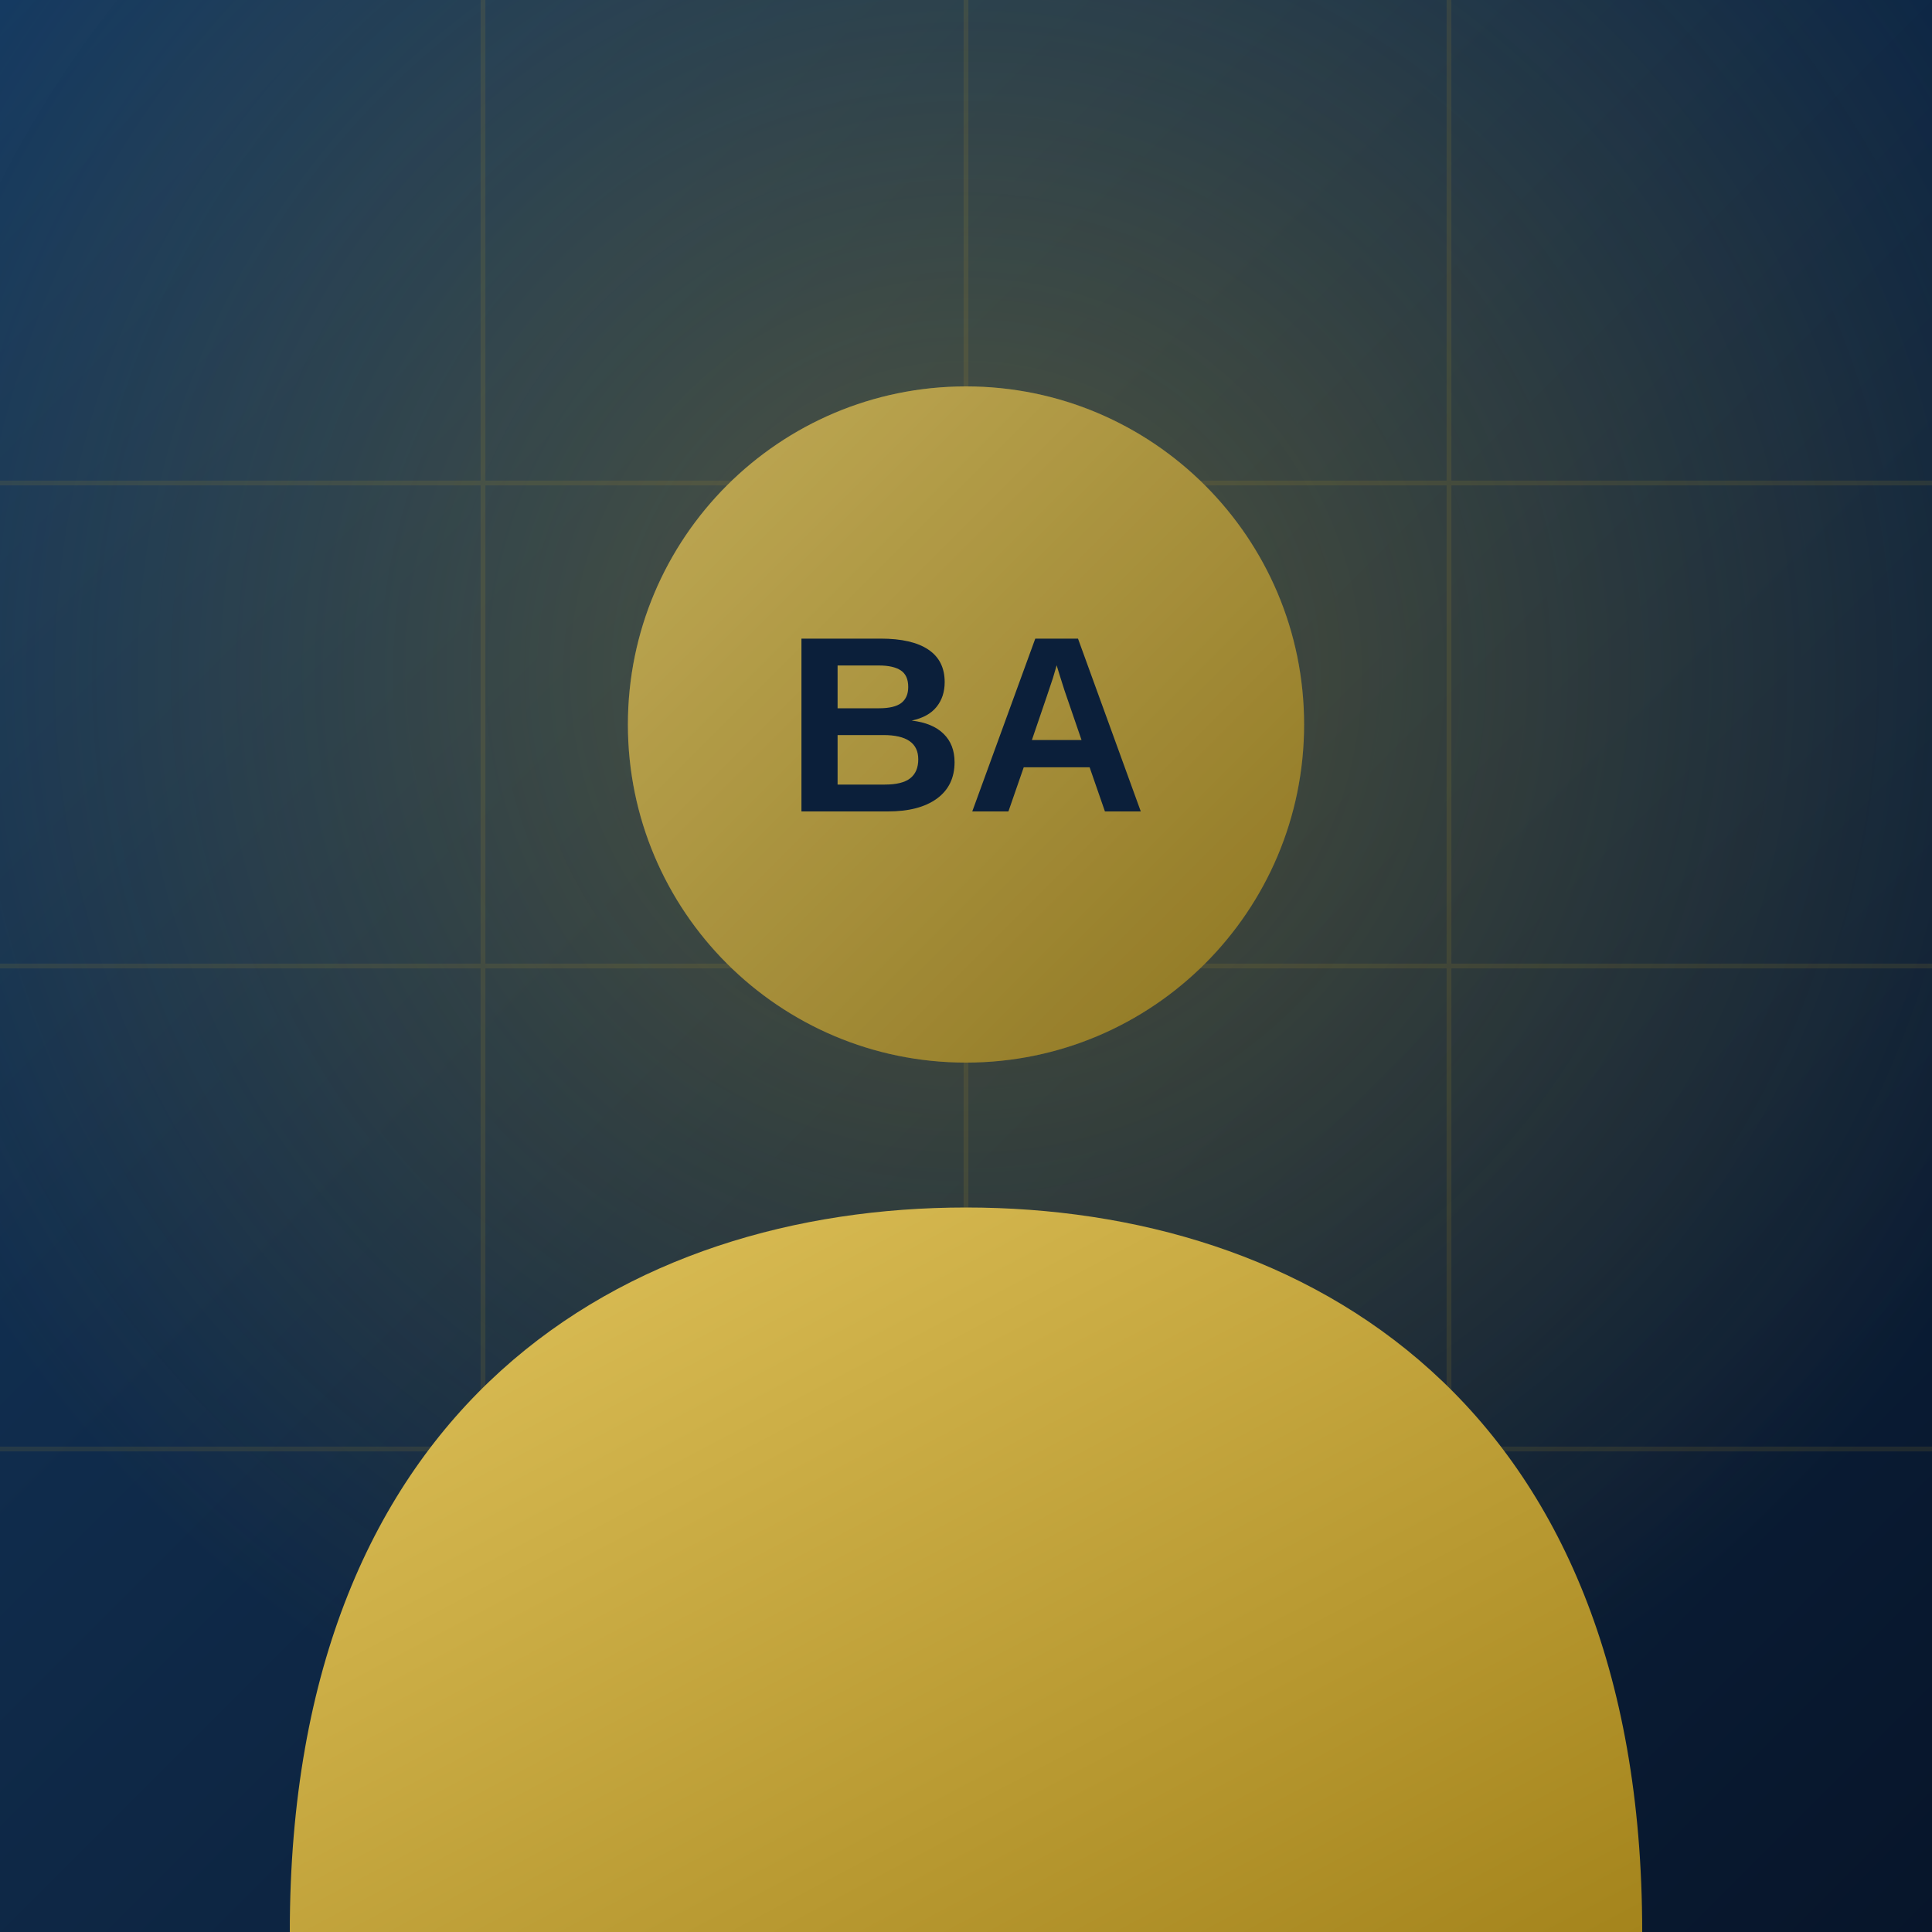
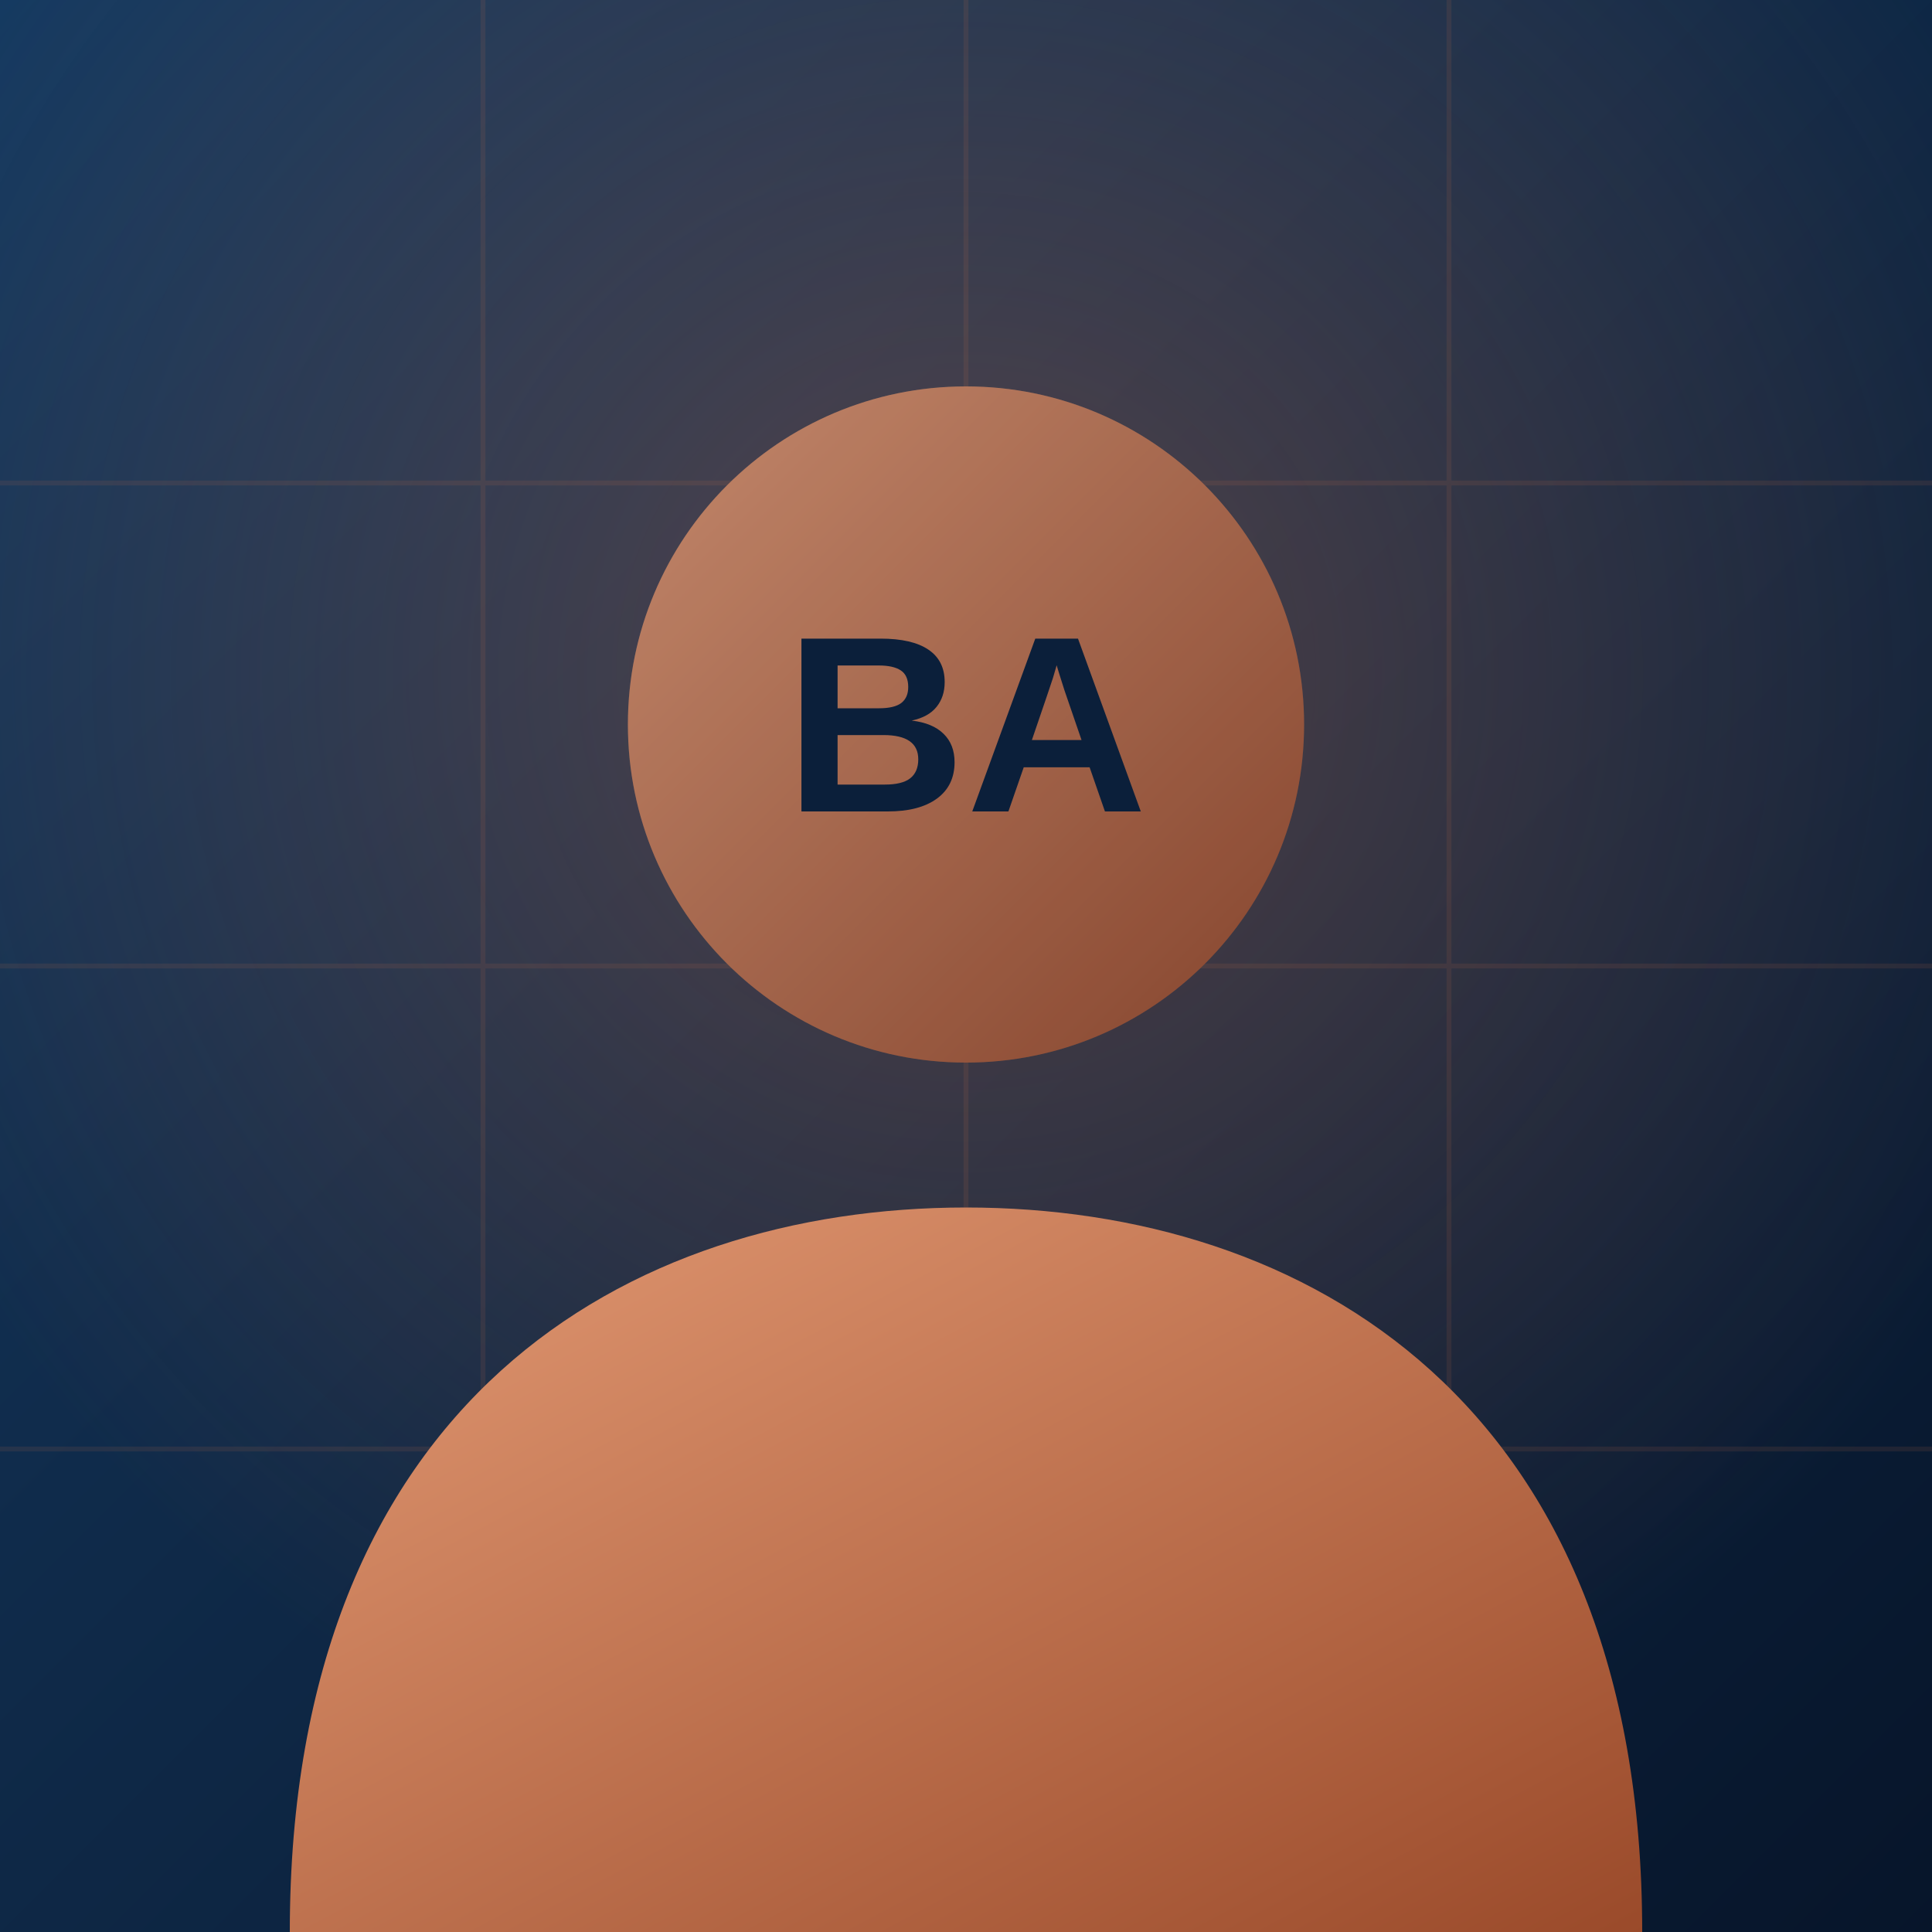
<svg xmlns="http://www.w3.org/2000/svg" viewBox="0 0 400 400" width="400" height="400">
  <defs>
    <linearGradient id="bg" x1="0" y1="0" x2="1" y2="1">
      <stop offset="0" stop-color="#153a61" />
      <stop offset="1" stop-color="#07152a" />
    </linearGradient>
    <linearGradient id="gold" x1="0" y1="0" x2="1" y2="1">
-       <stop offset="0" stop-color="#e1c45c" />
-       <stop offset="1" stop-color="#a4841c" />
+       <stop offset="0" stop-color="#e39a74" />
+       <stop offset="1" stop-color="#9a4a2a" />
    </linearGradient>
    <radialGradient id="glow" cx="0.5" cy="0.35" r="0.6">
-       <stop offset="0" stop-color="#c9a227" stop-opacity="0.35" />
-       <stop offset="1" stop-color="#c9a227" stop-opacity="0" />
+       <stop offset="0" stop-color="#cf7046" stop-opacity="0.35" />
+       <stop offset="1" stop-color="#cf7046" stop-opacity="0" />
    </radialGradient>
  </defs>
  <rect width="400" height="400" fill="url(#bg)" />
  <rect width="400" height="400" fill="url(#glow)" />
-   <g stroke="#c9a227" stroke-opacity="0.12">
+   <g stroke="#cf7046" stroke-opacity="0.12">
    <path d="M0 100H400M0 200H400M0 300H400M100 0V400M200 0V400M300 0V400" />
  </g>
  <circle cx="200" cy="150" r="70" fill="url(#gold)" />
  <path d="M60 400 C60 290 130 250 200 250 C270 250 340 290 340 400Z" fill="url(#gold)" />
  <circle cx="200" cy="150" r="70" fill="#0b1f3a" opacity="0.15" />
  <text x="200" y="168" text-anchor="middle" font-family="Syne, Manrope, Arial, sans-serif" font-size="52" font-weight="800" fill="#0b1f3a">BA</text>
</svg>
